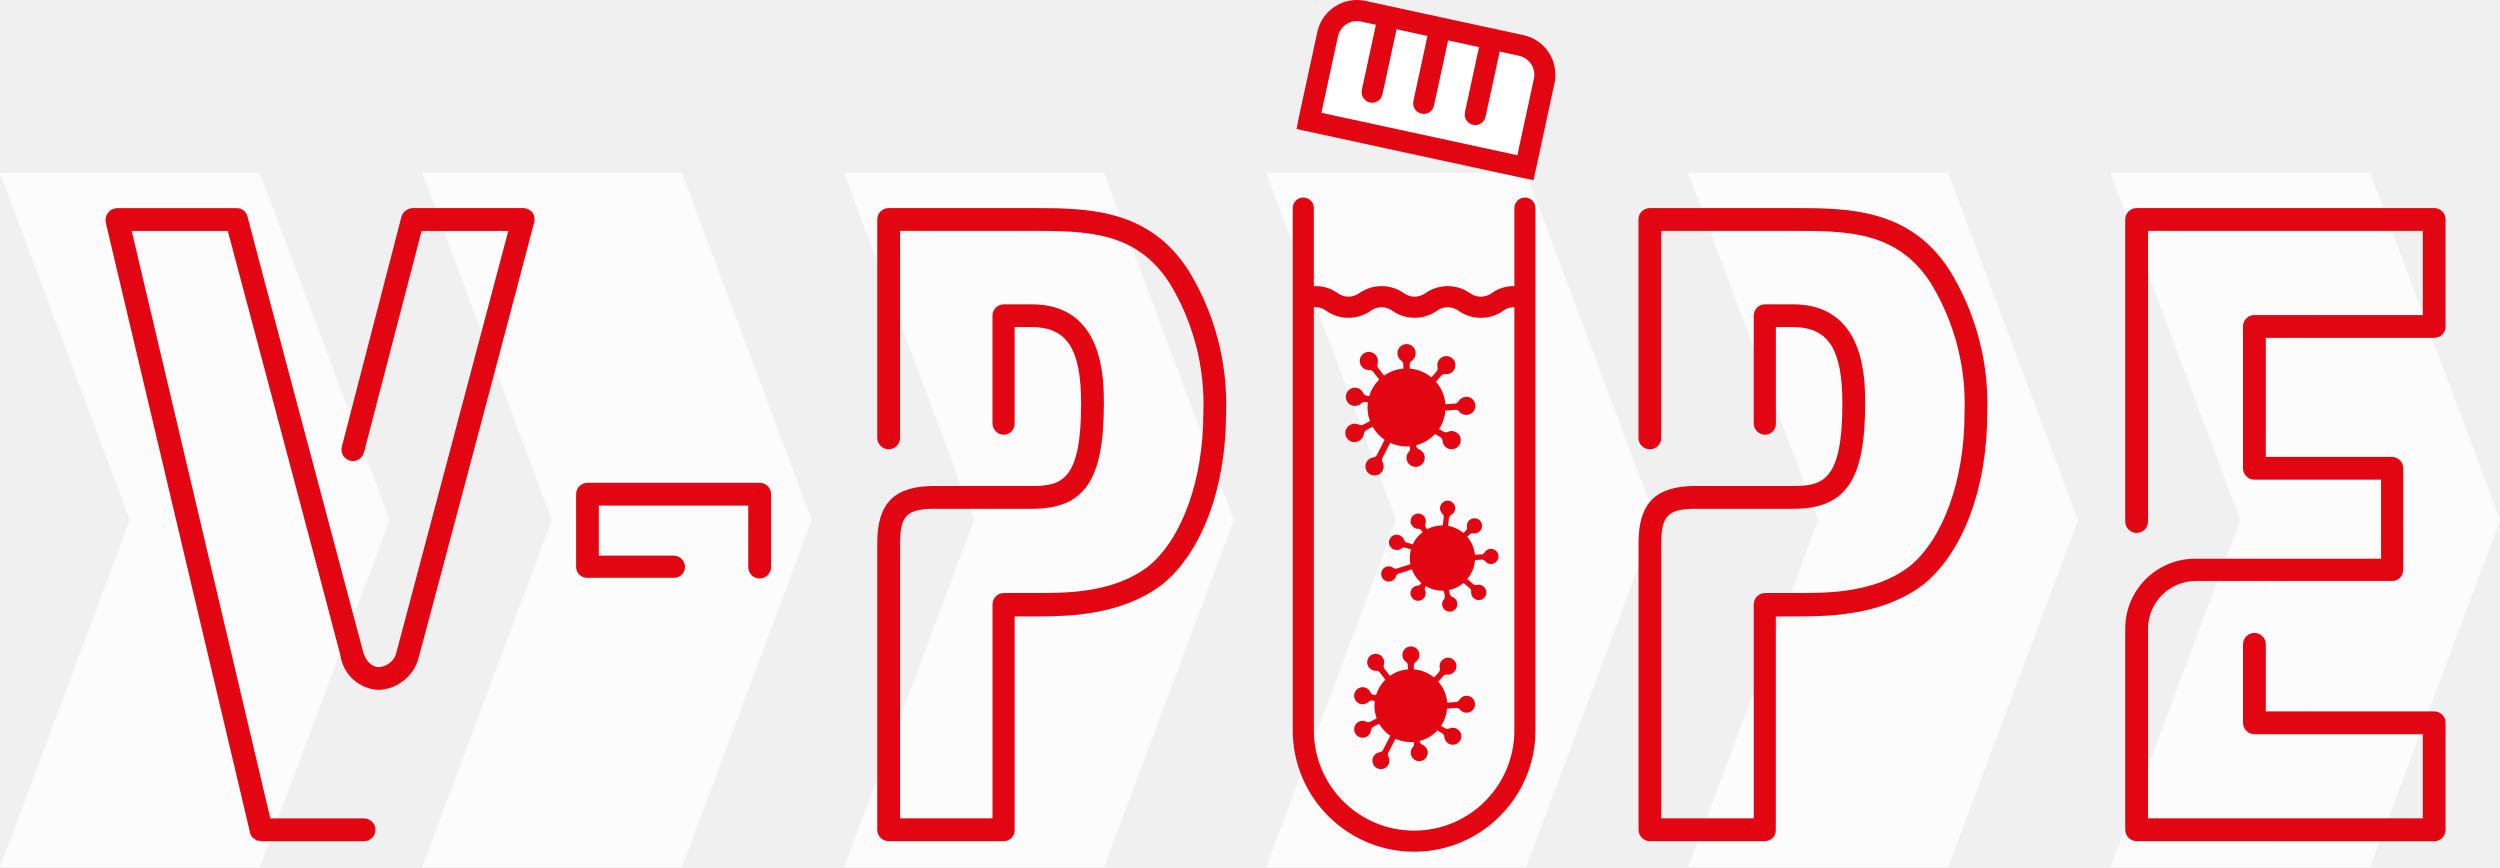
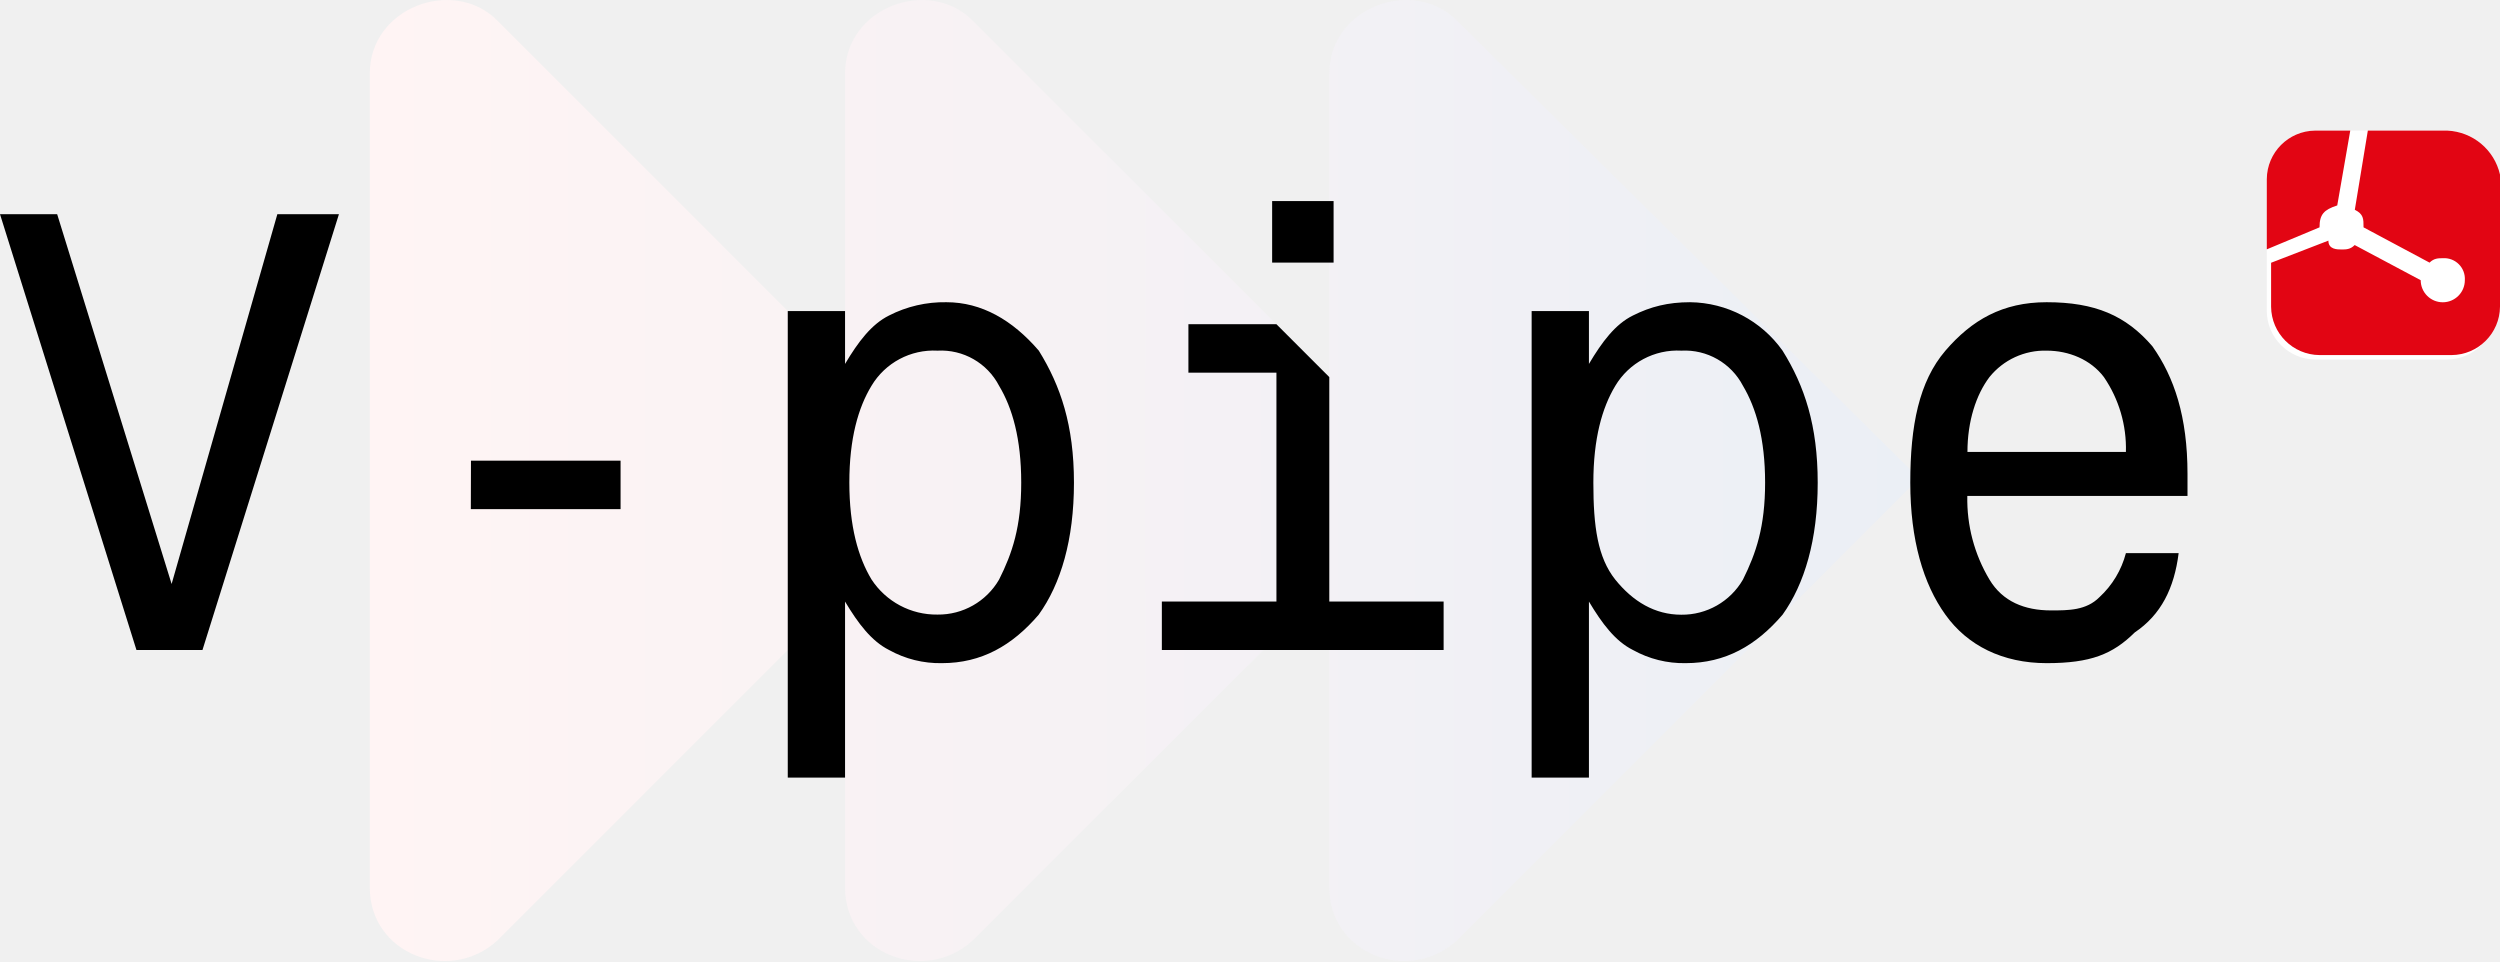
- <svg xmlns="http://www.w3.org/2000/svg" width="172.042" height="59.681" viewBox="0 0 172.042 59.681">
+ <svg xmlns="http://www.w3.org/2000/svg" width="192" height="73.81">
  <defs>
-     <clipPath id="a">
-       <rect width="172.042" height="59.681" fill="none" />
-     </clipPath>
-     <clipPath id="c">
-       <rect width="26.815" height="47.785" fill="none" />
-     </clipPath>
+     <linearGradient id="A" x1="28.834" x2="147.111" y1="36.935" y2="36.935" gradientUnits="userSpaceOnUse">
+       <stop offset="0" stop-color="#fff4f4" />
+       <stop offset="1" stop-color="#ebeff5" />
+     </linearGradient>
  </defs>
-   <g clip-path="url(#a)">
-     <g clip-path="url(#a)">
-       <g transform="translate(29.045 11.896)" opacity="0.8">
-         <g clip-path="url(#c)">
-           <path d="M113.557,32.769,104.619,56.66H122.5Z" transform="translate(-95.681 -32.767)" fill="#fff" />
-           <path d="M88.938,56.655,80,32.764H97.877Z" transform="translate(-80 -32.764)" fill="#fff" />
-           <path d="M113.557,122.462l-8.938-23.891H122.5Z" transform="translate(-95.681 -74.679)" fill="#fff" />
-           <path d="M88.938,98.576,80,122.467H97.877Z" transform="translate(-80 -74.682)" fill="#fff" />
-         </g>
-       </g>
-       <g transform="translate(58.091 11.896)" opacity="0.8">
-         <g clip-path="url(#c)">
-           <path d="M193.557,32.769,184.619,56.66H202.5Z" transform="translate(-175.681 -32.767)" fill="#fff" />
-           <path d="M168.938,56.655,160,32.764h17.877Z" transform="translate(-160 -32.764)" fill="#fff" />
-           <path d="M193.557,122.462l-8.938-23.891H202.5Z" transform="translate(-175.681 -74.679)" fill="#fff" />
-           <path d="M168.938,98.576,160,122.467h17.877Z" transform="translate(-160 -74.682)" fill="#fff" />
-         </g>
-       </g>
-       <g transform="translate(87.136 11.896)" opacity="0.8">
-         <g clip-path="url(#c)">
-           <path d="M273.557,32.769,264.619,56.66H282.5Z" transform="translate(-255.681 -32.767)" fill="#fff" />
-           <path d="M248.938,56.655,240,32.764h17.877Z" transform="translate(-240 -32.764)" fill="#fff" />
-           <path d="M273.557,122.462l-8.938-23.891H282.5Z" transform="translate(-255.681 -74.679)" fill="#fff" />
-           <path d="M248.938,98.576,240,122.467h17.877Z" transform="translate(-240 -74.682)" fill="#fff" />
-         </g>
-       </g>
-       <g transform="translate(116.182 11.896)" opacity="0.8">
-         <g clip-path="url(#c)">
-           <path d="M353.557,32.769,344.619,56.66H362.5Z" transform="translate(-335.681 -32.767)" fill="#fff" />
-           <path d="M328.938,56.655,320,32.764h17.877Z" transform="translate(-320 -32.764)" fill="#fff" />
-           <path d="M353.557,122.462l-8.938-23.891H362.5Z" transform="translate(-335.681 -74.679)" fill="#fff" />
-           <path d="M328.938,98.576,320,122.467h17.877Z" transform="translate(-320 -74.682)" fill="#fff" />
-         </g>
-       </g>
-       <g transform="translate(145.227 11.896)" opacity="0.8">
-         <g clip-path="url(#c)">
-           <path d="M433.557,32.769,424.619,56.66H442.5Z" transform="translate(-415.681 -32.767)" fill="#fff" />
-           <path d="M408.938,56.655,400,32.764h17.877Z" transform="translate(-400 -32.764)" fill="#fff" />
-           <path d="M433.557,122.462l-8.938-23.891H442.5Z" transform="translate(-415.681 -74.679)" fill="#fff" />
-           <path d="M408.938,98.576,400,122.467h17.877Z" transform="translate(-400 -74.682)" fill="#fff" />
-         </g>
-       </g>
-       <g transform="translate(0 11.896)" opacity="0.8">
-         <g clip-path="url(#c)">
-           <path d="M33.557,32.769,24.619,56.66H42.5Z" transform="translate(-15.681 -32.767)" fill="#fff" />
-           <path d="M8.938,56.655,0,32.764H17.877Z" transform="translate(0 -32.764)" fill="#fff" />
-           <path d="M33.557,122.462,24.619,98.572H42.5Z" transform="translate(-15.681 -74.679)" fill="#fff" />
-           <path d="M8.938,98.576,0,122.467H17.877Z" transform="translate(0 -74.682)" fill="#fff" />
-         </g>
-       </g>
-       <path d="M49.5,40.4c-.044.261-7.276,27.49-7.929,29.887a2.985,2.985,0,0,1-2.745,2.309,2.768,2.768,0,0,1-2.658-2.353c-.74-2.875-6.709-25.312-7.755-29.233H21.8l9.541,40.43h6.448a.784.784,0,1,1,0,1.568H30.727c-.087,0-.174-.044-.261-.044h-.044c-.044,0-.131-.087-.174-.131H30.2l-.174-.174v-.044a.332.332,0,0,1-.087-.218l-9.933-42a.883.883,0,0,1,.174-.654.832.832,0,0,1,.61-.3h8.234a.747.747,0,0,1,.741.566c.044.261,7.1,26.706,7.929,29.843.174.741.61,1.176,1.133,1.176a1.346,1.346,0,0,0,1.22-1.133c.566-2.091,6.361-23.961,7.668-28.885H41.749L37.784,56.255a.787.787,0,0,1-1.525-.392l4.1-15.814a.837.837,0,0,1,.784-.61h7.624a.832.832,0,0,1,.61.3.859.859,0,0,1,.131.654" transform="translate(-12.737 -25.119)" fill="#e20613" />
-       <path d="M121.821,98.1a.781.781,0,0,1-.784-.784V93.085H110.755v3.442H115.9a.781.781,0,0,1,.784.784.745.745,0,0,1-.784.741h-5.925a.745.745,0,0,1-.784-.741V92.3a.78.78,0,0,1,.784-.784h11.85a.781.781,0,0,1,.784.784v5.01a.781.781,0,0,1-.784.784" transform="translate(-69.545 -58.29)" fill="#e20613" />
-       <path d="M167.06,83.005a.781.781,0,0,1-.784-.784V62.485c0-2.745,1.176-3.921,3.921-3.921h6.709c2.047,0,3.4-.349,3.4-5.664,0-3.746-.958-5.271-3.4-5.271H175.73v6.622a.745.745,0,0,1-.741.784.781.781,0,0,1-.784-.784V46.845a.781.781,0,0,1,.784-.784h1.917c4.966,0,4.966,5.141,4.966,6.84,0,5.315-1.351,7.232-4.966,7.232H170.2c-1.874,0-2.353.479-2.353,2.353V81.437h6.361V66.712a.781.781,0,0,1,.784-.784h2.353c1.96,0,5.184,0,7.581-1.83,2.309-1.873,3.79-5.925,3.79-10.543a15.986,15.986,0,0,0-2.309-8.931c-2.309-3.616-5.794-3.616-9.5-3.616h-9.062V55.253a.784.784,0,1,1-1.568,0V40.223a.781.781,0,0,1,.784-.784h9.846c3.747,0,8.06,0,10.8,4.313a17.539,17.539,0,0,1,2.571,9.8c0,5.141-1.656,9.541-4.356,11.763-2.832,2.178-6.579,2.222-8.583,2.222H175.73V82.221a.745.745,0,0,1-.741.784Z" transform="translate(-105.907 -25.12)" fill="#e20613" />
-       <path d="M311.357,83.005a.781.781,0,0,1-.784-.784V62.485c0-2.745,1.176-3.921,3.921-3.921H321.2c2.048,0,3.4-.349,3.4-5.664,0-3.746-.959-5.271-3.4-5.271h-1.176v6.622a.745.745,0,0,1-.741.784.781.781,0,0,1-.784-.784V46.845a.781.781,0,0,1,.784-.784H321.2c4.966,0,4.966,5.141,4.966,6.84,0,5.315-1.351,7.232-4.966,7.232h-6.709c-1.874,0-2.353.479-2.353,2.353V81.437H318.5V66.712a.781.781,0,0,1,.784-.784h2.352c1.961,0,5.185,0,7.581-1.83,2.309-1.873,3.79-5.925,3.79-10.543a15.986,15.986,0,0,0-2.309-8.931c-2.309-3.616-5.794-3.616-9.5-3.616h-9.062V55.253a.784.784,0,1,1-1.568,0V40.223a.781.781,0,0,1,.784-.784H321.2c3.746,0,8.059,0,10.8,4.313a17.536,17.536,0,0,1,2.57,9.8c0,5.141-1.656,9.541-4.356,11.763-2.832,2.178-6.579,2.222-8.583,2.222h-1.612V82.221a.745.745,0,0,1-.741.784Z" transform="translate(-197.814 -25.12)" fill="#e20613" />
-       <path d="M403.606,83.005a.781.781,0,0,1-.784-.784v-13.9a4.808,4.808,0,0,1,4.705-4.749h12.9V58.129H411.71a.781.781,0,0,1-.784-.784V47.586a.781.781,0,0,1,.784-.784H423.3V41.007H404.39v20.04a.785.785,0,0,1-1.568,0V40.223a.781.781,0,0,1,.784-.784h20.476a.781.781,0,0,1,.785.784v7.363a.781.781,0,0,1-.785.784H412.494v8.19h8.669a.781.781,0,0,1,.785.784v7.014a.745.745,0,0,1-.785.741H407.7a3.3,3.3,0,0,0-3.311,3.268v13.07H423.3V75.643H411.71a.781.781,0,0,1-.784-.784v-5.4a.784.784,0,1,1,1.568,0v4.618h11.588a.781.781,0,0,1,.785.784v7.363a.781.781,0,0,1-.785.784Z" transform="translate(-256.57 -25.12)" fill="#e20613" />
-       <path d="M253.379,82.458a8.36,8.36,0,0,1-8.351-8.351V38.165a.726.726,0,1,1,1.452,0V74.107a6.9,6.9,0,1,0,13.8,0V38.165a.726.726,0,0,1,1.452,0V74.107a8.36,8.36,0,0,1-8.351,8.351" transform="translate(-156.066 -23.846)" fill="#e20613" />
-       <path d="M259.443,56.411a2.569,2.569,0,0,1-1.529-.477,1.249,1.249,0,0,0-1.5,0,2.687,2.687,0,0,1-3.057,0,1.246,1.246,0,0,0-1.495,0,2.687,2.687,0,0,1-3.057,0,1.149,1.149,0,0,0-.748-.249.726.726,0,1,1,0-1.452,2.564,2.564,0,0,1,1.529.477,1.246,1.246,0,0,0,1.495,0,2.687,2.687,0,0,1,3.057,0,1.246,1.246,0,0,0,1.495,0,2.69,2.69,0,0,1,3.059,0,1.249,1.249,0,0,0,1.5,0,2.571,2.571,0,0,1,1.53-.477.726.726,0,1,1,0,1.452,1.15,1.15,0,0,0-.749.249,2.571,2.571,0,0,1-1.53.477" transform="translate(-157.535 -34.543)" fill="#e20613" />
-       <path d="M262.976,12.815,248.108,9.6a.018.018,0,0,1-.014-.021l1.288-5.95a2.06,2.06,0,0,1,2.449-1.578l1.728.374L262.708,4.4a2.06,2.06,0,0,1,1.578,2.45L263,12.8a.018.018,0,0,1-.021.014" transform="translate(-158.019 -1.273)" fill="#fff" />
-       <path d="M262.062,12.389l-.732-.138L245.752,8.878l.141-.732L247.181,2.2A2.789,2.789,0,0,1,250.494.063L261.37,2.418A2.786,2.786,0,0,1,263.5,5.731Zm-14.6-4.627,13.484,2.92,1.138-5.258a1.336,1.336,0,0,0-1.022-1.586L250.187,1.483A1.336,1.336,0,0,0,248.6,2.5Z" transform="translate(-156.527 0)" fill="#e20613" />
-       <path d="M260.072,8.47h0l1.111-5.131" transform="translate(-165.648 -2.127)" fill="#e20613" />
-       <path d="M258.8,7.922a.727.727,0,0,1-.711-.88L259.2,1.912a.726.726,0,0,1,1.419.308L259.508,7.35a.727.727,0,0,1-.709.573" transform="translate(-164.374 -0.853)" fill="#e20613" />
-       <path d="M269.846,10.586h0l1.111-5.131" transform="translate(-171.874 -3.475)" fill="#e20613" />
-       <path d="M268.573,10.038a.727.727,0,0,1-.711-.88l1.111-5.131a.726.726,0,1,1,1.419.308l-1.111,5.131a.726.726,0,0,1-.709.573" transform="translate(-170.599 -2.2)" fill="#e20613" />
-       <path d="M279.62,12.7h0l1.111-5.131" transform="translate(-178.099 -4.823)" fill="#e20613" />
-       <path d="M278.347,12.154a.727.727,0,0,1-.711-.88l1.111-5.131a.726.726,0,0,1,1.419.308l-1.111,5.131a.727.727,0,0,1-.709.573" transform="translate(-176.825 -3.548)" fill="#e20613" />
-       <path d="M263.34,68.844a.625.625,0,0,0-.5.309.32.32,0,0,1-.253.157l-.643.047a2.671,2.671,0,0,0-.656-1.55l.366-.419a.328.328,0,0,1,.275-.109.623.623,0,1,0-.527-.466.318.318,0,0,1-.074.288l-.352.4a2.676,2.676,0,0,0-1.491-.6v-.281a.314.314,0,0,1,.135-.261.631.631,0,0,0,.275-.519.627.627,0,1,0-1.254,0,.634.634,0,0,0,.27.519.314.314,0,0,1,.135.261V66.9a2.67,2.67,0,0,0-1.323.48l-.4-.513a.307.307,0,0,1-.053-.292.642.642,0,0,0-.1-.58A.626.626,0,1,0,256.708,67a.328.328,0,0,1,.27.126l.409.531a2.692,2.692,0,0,0-.69,1.138l-.172-.031a.312.312,0,0,1-.235-.179.628.628,0,1,0-.13.7.321.321,0,0,1,.283-.087l.164.03a2.644,2.644,0,0,0-.025.349,2.674,2.674,0,0,0,.169.931l-.457.245a.322.322,0,0,1-.3.009.608.608,0,0,0-.58,0,.626.626,0,1,0,.593,1.1.62.62,0,0,0,.327-.484.316.316,0,0,1,.166-.244l.431-.235a2.7,2.7,0,0,0,.826.9l-.172.337-.358.7a.313.313,0,0,1-.24.174.628.628,0,0,0-.545.7.617.617,0,0,0,.405.505.626.626,0,0,0,.806-.366.617.617,0,0,0-.035-.518.323.323,0,0,1,0-.3l.357-.7.165-.323a2.677,2.677,0,0,0,1.124.249c.073,0,.144-.005.215-.011l.02.085a.316.316,0,0,1-.07.288.6.6,0,0,0-.148.566.628.628,0,1,0,.836-.736.317.317,0,0,1-.191-.222l-.012-.052a2.681,2.681,0,0,0,1.315-.775l.358.212a.321.321,0,0,1,.157.253.626.626,0,1,0,.362-.61.325.325,0,0,1-.3-.017l-.306-.181a2.673,2.673,0,0,0,.438-1.269l.678-.053a.317.317,0,0,1,.27.113.626.626,0,1,0,.445-1.011" transform="translate(-162.473 -41.534)" fill="#e20613" />
-       <path d="M262.333,76.575a.667.667,0,1,1-.667.667.667.667,0,0,1,.667-.667" transform="translate(-166.664 -48.773)" fill="#e20613" />
-       <path d="M265.386,71.835a.492.492,0,1,1-.492.492.492.492,0,0,1,.492-.492" transform="translate(-168.72 -45.754)" fill="#e20613" />
-       <path d="M267.412,78.039a.8.8,0,1,1-.8.8.8.8,0,0,1,.8-.8" transform="translate(-169.813 -49.706)" fill="#e20613" />
-       <path d="M268.828,100.784a.524.524,0,0,0-.476-.11.266.266,0,0,1-.242-.057l-.407-.353a2.234,2.234,0,0,0,.528-1.3l.464-.031a.274.274,0,0,1,.227.1.52.52,0,1,0-.036-.587.264.264,0,0,1-.213.126l-.444.028a2.23,2.23,0,0,0-.525-1.236l.166-.166a.262.262,0,0,1,.234-.074.523.523,0,1,0-.42-.42.264.264,0,0,1-.075.234l-.166.166a2.231,2.231,0,0,0-1.066-.5l.069-.537a.258.258,0,0,1,.141-.2.532.532,0,0,0,.281-.4.523.523,0,1,0-.867.322.274.274,0,0,1,.085.234l-.073.556a2.245,2.245,0,0,0-1.08.265l-.083-.121a.259.259,0,0,1-.034-.244.525.525,0,1,0-.489.334.269.269,0,0,1,.219.116l.079.114a2.377,2.377,0,0,0-.221.191,2.247,2.247,0,0,0-.45.65l-.415-.125a.271.271,0,0,1-.18-.17.507.507,0,0,0-.345-.339.523.523,0,1,0-.3,1,.519.519,0,0,0,.479-.093.264.264,0,0,1,.242-.046l.394.116a2.257,2.257,0,0,0-.041,1.017l-.3.1-.623.2a.263.263,0,0,1-.245-.038.524.524,0,0,0-.736.093.515.515,0,0,0-.059.538.523.523,0,0,0,.692.26.515.515,0,0,0,.286-.326.27.27,0,0,1,.175-.175l.623-.2.288-.093a2.232,2.232,0,0,0,.517.811c.043.043.088.082.133.121l-.038.062a.262.262,0,0,1-.211.129.506.506,0,0,0-.422.247.524.524,0,1,0,.929.059.266.266,0,0,1,.018-.244l.024-.038a2.243,2.243,0,0,0,1.234.319l.086.337a.267.267,0,0,1-.057.242.523.523,0,1,0,.574-.147.27.27,0,0,1-.165-.185l-.073-.288a2.238,2.238,0,0,0,1.009-.491l.432.369a.266.266,0,0,1,.093.227.523.523,0,1,0,.86-.335" transform="translate(-166.73 -60.422)" fill="#e20613" />
-       <path d="M270.28,103.225a.557.557,0,1,1-.788,0,.557.557,0,0,1,.788,0" transform="translate(-171.544 -65.643)" fill="#e20613" />
-       <path d="M275.14,102.123a.411.411,0,1,1-.582,0,.411.411,0,0,1,.582,0" transform="translate(-174.798 -64.969)" fill="#e20613" />
-       <path d="M272.218,107.173a.67.67,0,1,1-.947,0,.669.669,0,0,1,.947,0" transform="translate(-172.656 -68.137)" fill="#e20613" />
-       <path d="M264.378,125.913a.585.585,0,0,0-.464.289.3.3,0,0,1-.236.146l-.6.044a2.5,2.5,0,0,0-.612-1.446l.342-.391a.306.306,0,0,1,.256-.1.581.581,0,1,0-.492-.435.3.3,0,0,1-.069.268l-.329.373a2.5,2.5,0,0,0-1.392-.562v-.263a.294.294,0,0,1,.126-.244.586.586,0,0,0-.33-1.07.583.583,0,0,0-.585.586.59.59,0,0,0,.252.484.293.293,0,0,1,.126.244v.263a2.492,2.492,0,0,0-1.235.448l-.371-.479a.286.286,0,0,1-.049-.272.6.6,0,0,0-.1-.541.584.584,0,1,0-.431.94.3.3,0,0,1,.252.118l.382.5a2.51,2.51,0,0,0-.644,1.062l-.16-.029a.289.289,0,0,1-.22-.167.587.587,0,1,0-.643.813.587.587,0,0,0,.521-.163.3.3,0,0,1,.264-.081l.154.028a2.533,2.533,0,0,0-.024.326,2.489,2.489,0,0,0,.158.868l-.426.229a.3.3,0,0,1-.277.008.566.566,0,0,0-.541,0,.584.584,0,1,0,.553,1.029.58.58,0,0,0,.3-.452.3.3,0,0,1,.155-.228l.4-.219a2.514,2.514,0,0,0,.771.836l-.162.315-.333.651a.293.293,0,0,1-.224.163.586.586,0,0,0-.508.655.575.575,0,0,0,.378.472.584.584,0,0,0,.752-.342.576.576,0,0,0-.033-.484.3.3,0,0,1,0-.277l.333-.651.155-.3a2.49,2.49,0,0,0,1.049.232c.068,0,.134-.005.2-.01l.019.079a.294.294,0,0,1-.065.268.564.564,0,0,0-.138.529.586.586,0,1,0,.781-.687.3.3,0,0,1-.179-.208l-.012-.048a2.5,2.5,0,0,0,1.227-.723l.334.2a.3.3,0,0,1,.146.236.584.584,0,1,0,.338-.569.3.3,0,0,1-.277-.016l-.285-.169a2.494,2.494,0,0,0,.409-1.184l.632-.049a.3.3,0,0,1,.252.106.584.584,0,1,0,.415-.943" transform="translate(-163.485 -78.038)" fill="#e20613" />
-       <path d="M263.437,133.129a.622.622,0,1,1-.622.622.622.622,0,0,1,.622-.622" transform="translate(-167.395 -84.794)" fill="#e20613" />
-       <path d="M266.288,128.705a.459.459,0,1,1-.46.46.46.46,0,0,1,.46-.46" transform="translate(-169.314 -81.976)" fill="#e20613" />
-       <path d="M268.178,134.495a.748.748,0,1,1-.748.748.748.748,0,0,1,.748-.748" transform="translate(-170.335 -85.664)" fill="#e20613" />
-     </g>
-   </g>
+   <path fill="url(#A)" d="M111.89 1.58c-3.38-3.38-9.8-1.01-9.8 4.06v23.32L74.7 1.58C71.32-1.8 64.9.57 64.9 5.64v22.64L38.2 1.58C34.82-1.8 28.4.57 28.4 5.64v62.53c0 5.07 6.08 7.44 9.8 4.06l26.7-26.7v22.64c0 5.07 6.08 7.44 9.8 4.06l27.39-27.38v23.32c0 5.07 6.08 7.44 9.8 4.06l35.49-35.5Zm0 0" />
+   <path fill="#fff" d="M177.8 10.03a3.75 3.75 0 0 0-3.71 3.72v10.14a3.75 3.75 0 0 0 3.71 3.72h10.15a3.75 3.75 0 0 0 3.71-3.72V13.75a3.75 3.75 0 0 0-3.71-3.72" />
+   <path fill="#e20513" d="m179.5 15.78 1-5.75h-2.7a3.75 3.75 0 0 0-3.71 3.72v5.4l4.05-1.69c0-1 .34-1.35 1.35-1.68Zm8.45-5.75h-6.1l-1 6.08c.67.34.67.68.67 1.35 0 .68 0 0 0 0l5.07 2.71c.34-.34.68-.34 1.02-.34a1.59 1.59 0 0 1 1.69 1.69 1.69 1.69 0 0 1-3.39 0c0-1.01 0 0 0 0l-5.07-2.7c-.33.34-.67.34-1 .34-.35 0-1.02 0-1.02-.68l-4.4 1.7v3.37a3.75 3.75 0 0 0 3.72 3.72h10.14a3.75 3.75 0 0 0 3.72-3.72V13.41a4.35 4.35 0 0 0-4.05-3.38Zm0 0" />
+   <path d="M36.17 35.38h11.49v3.72h-11.5zm55.1-10.48v3.72h6.76V46.2h-8.8v3.72h21.64V46.2h-8.78V28.96l-4.06-4.06zM0 16.45l10.48 33.47h5.07l10.48-33.47H21.3l-8.12 28.4-8.79-28.4zm72.68 6.76a9.3 9.3 0 0 0-4.4 1.02c-1.35.67-2.37 2.02-3.38 3.72v-4.06h-4.4v35.83h4.4V46.2c1.01 1.69 2.03 3.04 3.38 3.72a8.03 8.03 0 0 0 4.06 1.01c3.04 0 5.4-1.35 7.43-3.72 1.7-2.36 2.71-5.75 2.71-10.14 0-4.4-1.02-7.43-2.7-10.14-2.03-2.36-4.4-3.72-7.1-3.72zm4.05 21.3A5.39 5.39 0 0 1 72 47.2a5.96 5.96 0 0 1-5.07-2.7c-1.02-1.7-1.7-4.06-1.7-7.44s.68-5.75 1.7-7.43a5.56 5.56 0 0 1 5.07-2.7 5.02 5.02 0 0 1 4.73 2.7c1.02 1.7 1.7 4.06 1.7 7.44s-.68 5.41-1.7 7.44zm53.07-21.3c-1.69 0-3.04.34-4.39 1.02-1.36.67-2.37 2.02-3.38 3.72v-4.06h-4.4v35.83h4.4V46.2c1.01 1.69 2.02 3.04 3.38 3.72a8.02 8.02 0 0 0 4.05 1.01c3.05 0 5.41-1.35 7.44-3.72 1.69-2.36 2.7-5.75 2.7-10.14 0-4.4-1.01-7.43-2.7-10.14a8.83 8.83 0 0 0-7.1-3.72zm4.06 21.3a5.4 5.4 0 0 1-4.74 2.7c-2.02 0-3.71-1.01-5.07-2.7-1.35-1.7-1.68-4.06-1.68-7.44s.67-5.75 1.68-7.43a5.56 5.56 0 0 1 5.08-2.71 5.03 5.03 0 0 1 4.73 2.7c1.01 1.7 1.7 4.06 1.7 7.44s-.69 5.41-1.7 7.44zm31.44-17.92c-2.03-2.36-4.4-3.38-8.12-3.38-3.38 0-5.74 1.36-7.77 3.72-2.03 2.37-2.7 5.75-2.7 10.14 0 4.4 1 7.78 2.7 10.14 1.69 2.37 4.4 3.72 7.77 3.72 3.38 0 5.07-.68 6.77-2.36 2.02-1.36 3.03-3.39 3.37-6.09h-4.05a7 7 0 0 1-2.03 3.38c-1.01 1.02-2.37 1.02-3.72 1.02-2.03 0-3.72-.68-4.73-2.37a12.01 12.01 0 0 1-1.7-6.42H168v-1.7c0-4.39-1.02-7.43-2.7-9.8zm-14.2 8.12c0-2.37.67-4.4 1.69-5.75a5.45 5.45 0 0 1 4.4-2.03c1.69 0 3.37.68 4.39 2.03a9.7 9.7 0 0 1 1.69 5.75zM97.7 15.44h4.72v4.73H97.7zm0 0" />
</svg>
